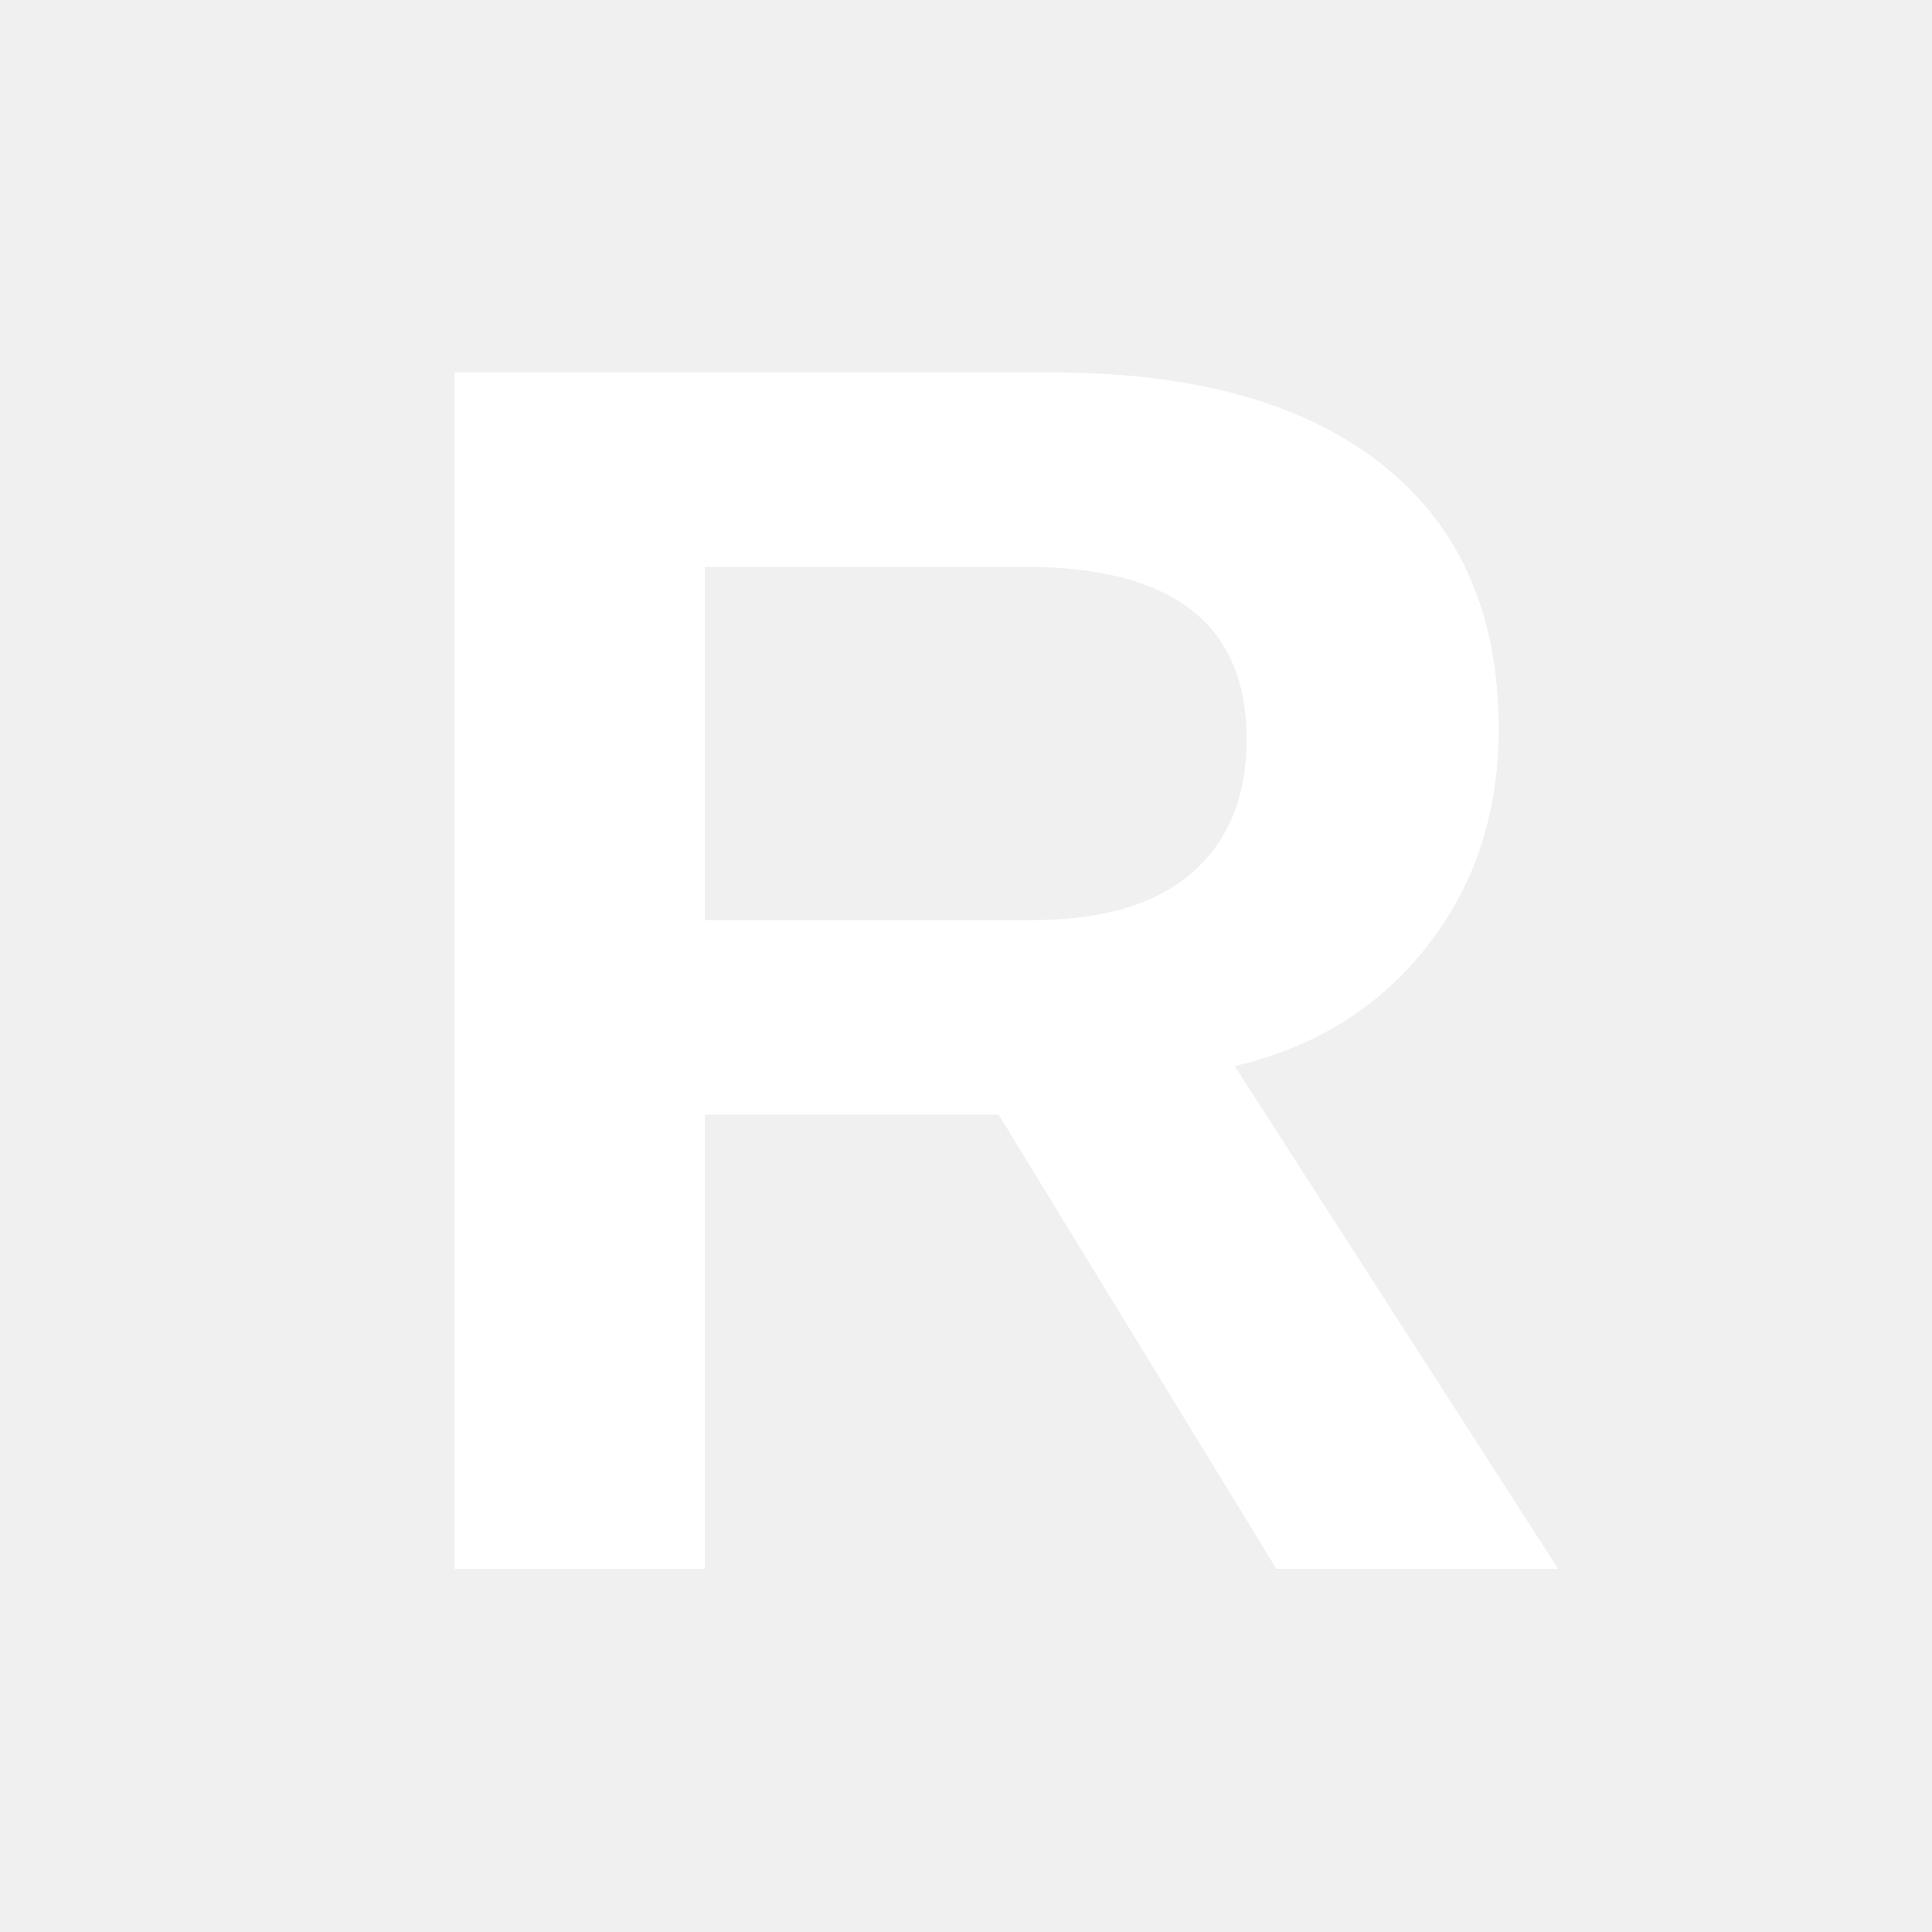
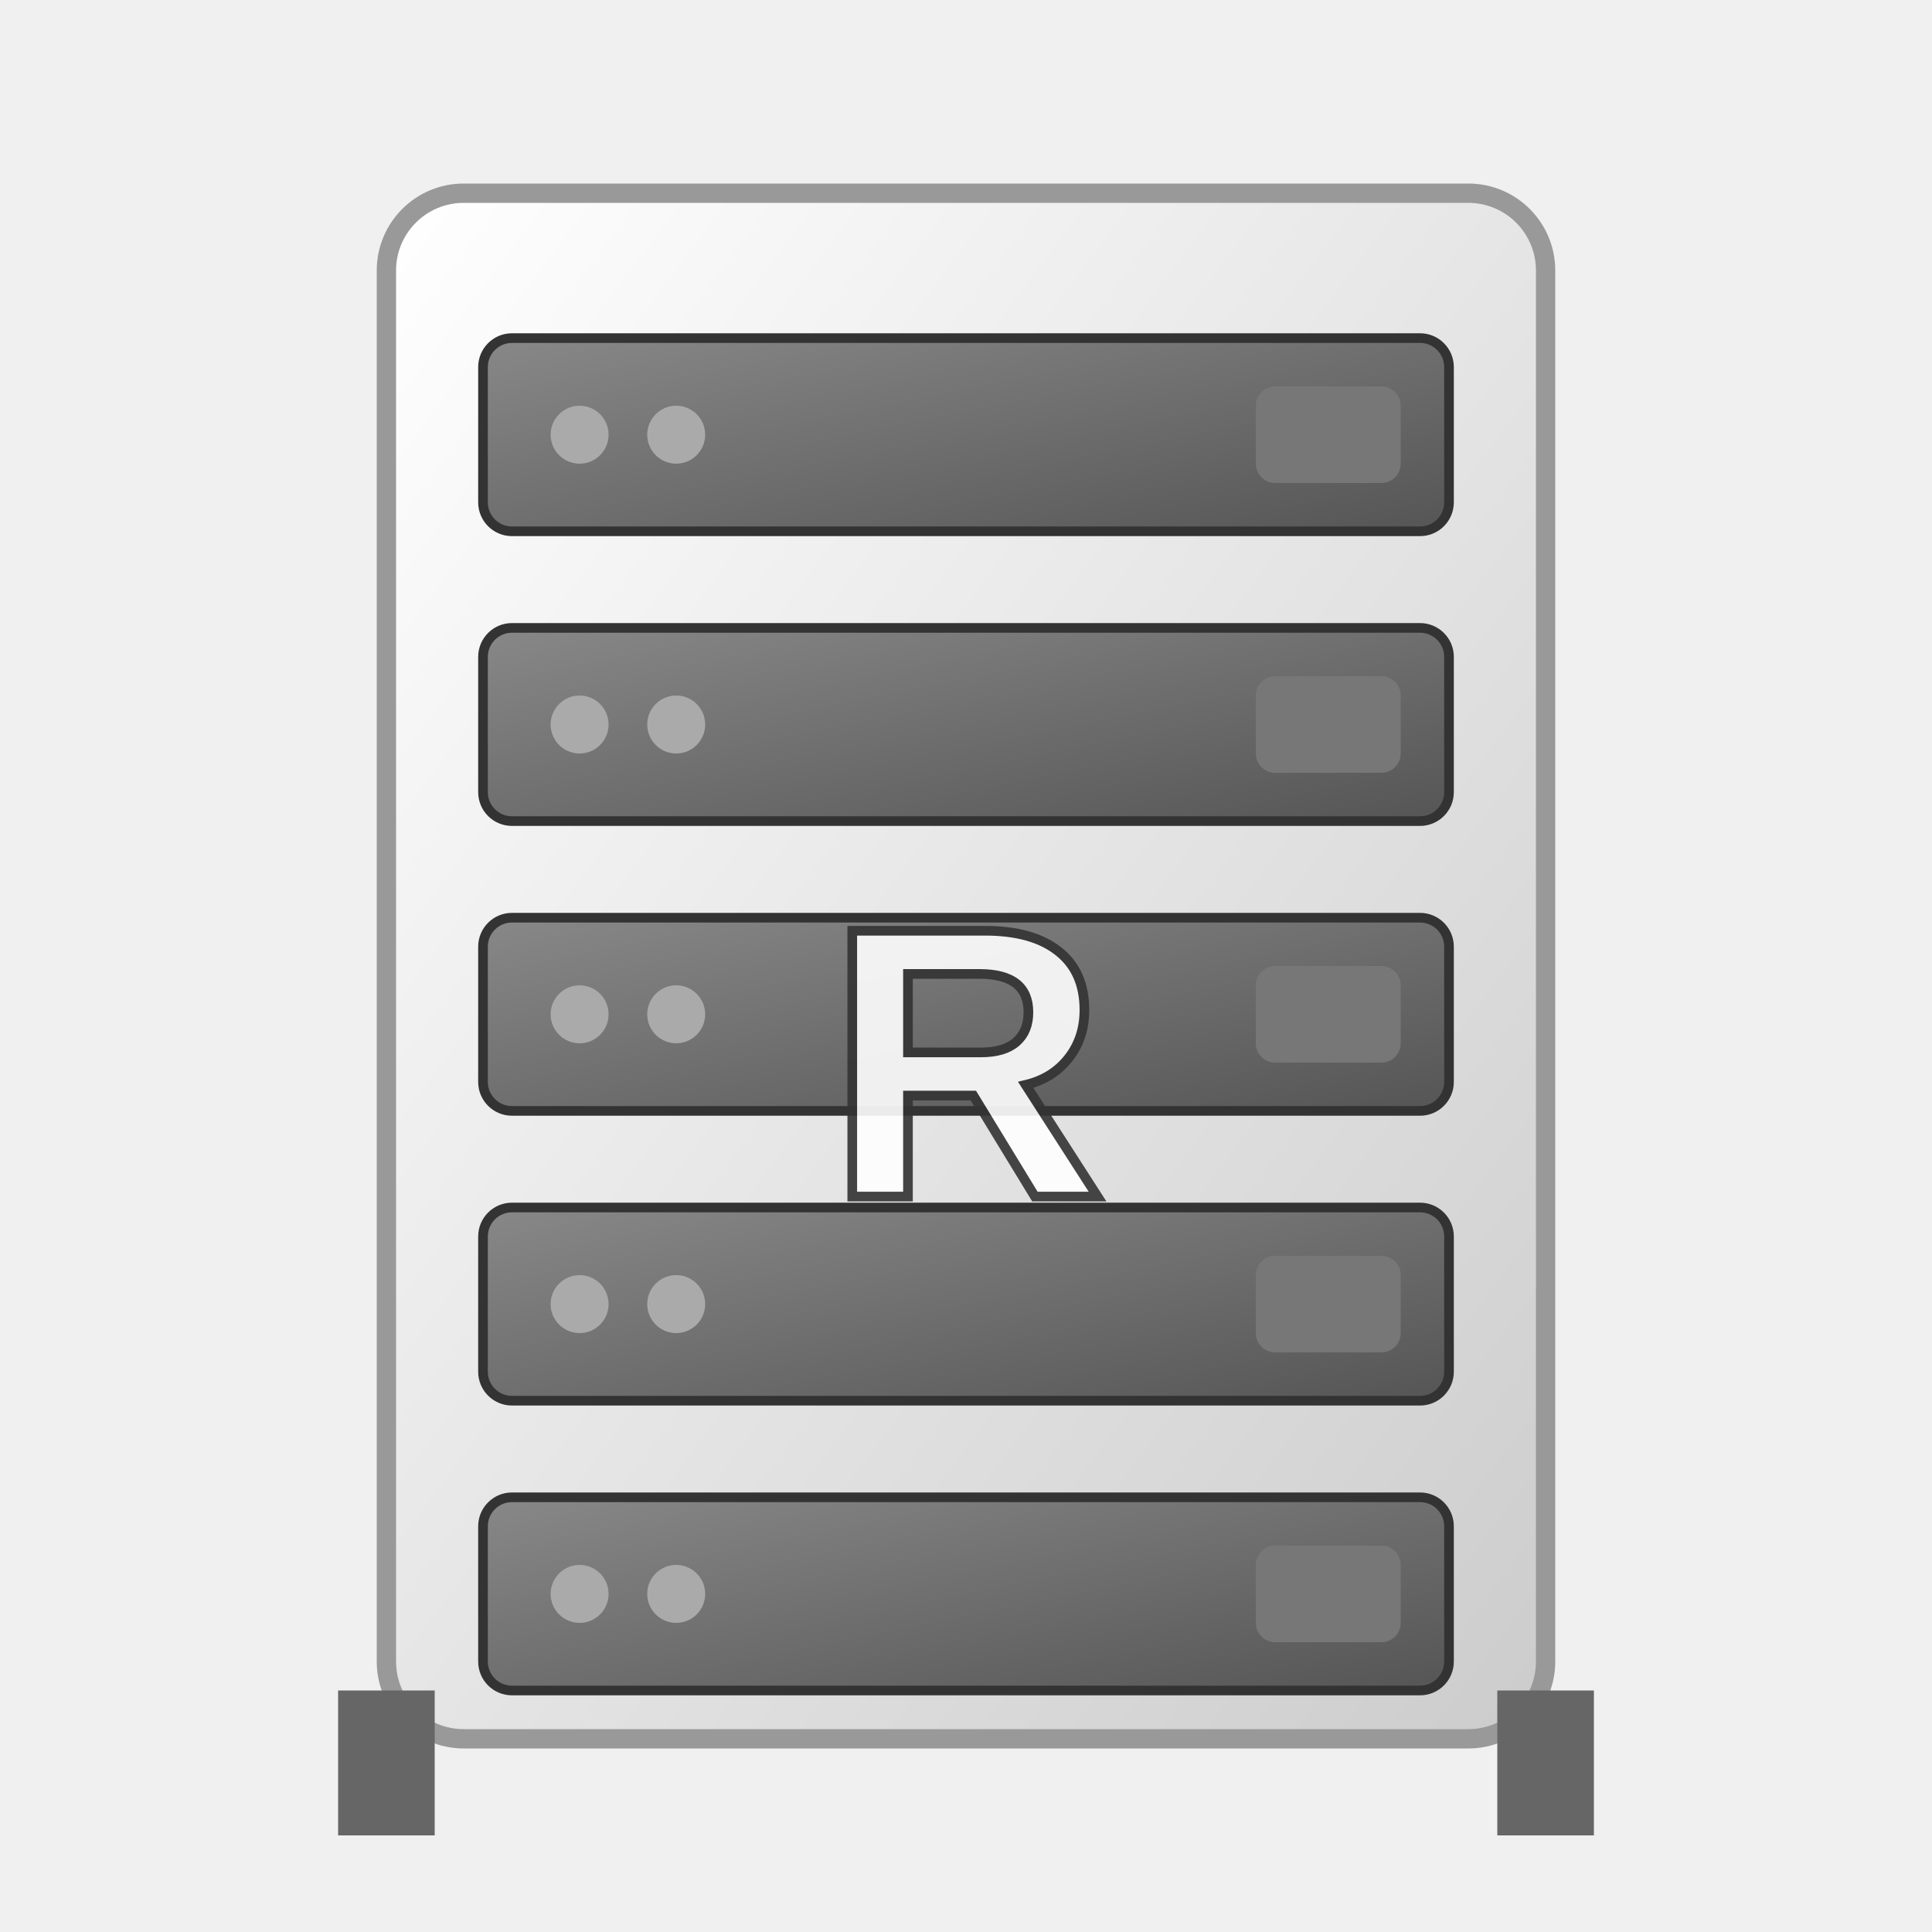
<svg xmlns="http://www.w3.org/2000/svg" viewBox="0 0 200 200">
  <defs>
-     <style>
-       .favicon-text { 
-         font-family: Arial, sans-serif; 
-         font-weight: bold; 
-         font-size: 180px; 
-         fill: white; 
-         text-anchor: middle;
-         dominant-baseline: central;
-       }
-     </style>
+     <linearGradient id="rackGradient" x1="0%" y1="0%" x2="100%" y2="100%">
+       <stop offset="0%" style="stop-color:#ffffff;stop-opacity:1" />
+       <stop offset="100%" style="stop-color:#cccccc;stop-opacity:1" />
+     </linearGradient>
+     <linearGradient id="serverGradient" x1="0%" y1="0%" x2="100%" y2="100%">
+       <stop offset="0%" style="stop-color:#888888;stop-opacity:1" />
+       <stop offset="100%" style="stop-color:#555555;stop-opacity:1" />
+     </linearGradient>
  </defs>
-   <rect width="200" height="200" fill="transparent" />
-   <text x="100" y="100" class="favicon-text">R</text>
+   <rect x="40" y="20" width="120" height="160" rx="8" ry="8" fill="url(#rackGradient)" stroke="#999" stroke-width="2" />
+   <rect x="50" y="35" width="100" height="20" rx="3" ry="3" fill="url(#serverGradient)" stroke="#333" stroke-width="1" />
+   <circle cx="60" cy="45" r="3" fill="#aaa" />
+   <circle cx="70" cy="45" r="3" fill="#aaa" />
+   <rect x="130" y="40" width="15" height="10" rx="2" fill="#777" />
+   <rect x="50" y="65" width="100" height="20" rx="3" ry="3" fill="url(#serverGradient)" stroke="#333" stroke-width="1" />
+   <circle cx="60" cy="75" r="3" fill="#aaa" />
+   <circle cx="70" cy="75" r="3" fill="#aaa" />
+   <rect x="130" y="70" width="15" height="10" rx="2" fill="#777" />
+   <rect x="50" y="95" width="100" height="20" rx="3" ry="3" fill="url(#serverGradient)" stroke="#333" stroke-width="1" />
+   <circle cx="60" cy="105" r="3" fill="#aaa" />
+   <circle cx="70" cy="105" r="3" fill="#aaa" />
+   <rect x="130" y="100" width="15" height="10" rx="2" fill="#777" />
+   <rect x="50" y="125" width="100" height="20" rx="3" ry="3" fill="url(#serverGradient)" stroke="#333" stroke-width="1" />
+   <circle cx="60" cy="135" r="3" fill="#aaa" />
+   <circle cx="70" cy="135" r="3" fill="#aaa" />
+   <rect x="130" y="130" width="15" height="10" rx="2" fill="#777" />
+   <rect x="50" y="155" width="100" height="20" rx="3" ry="3" fill="url(#serverGradient)" stroke="#333" stroke-width="1" />
+   <circle cx="60" cy="165" r="3" fill="#aaa" />
+   <circle cx="70" cy="165" r="3" fill="#aaa" />
+   <rect x="130" y="160" width="15" height="10" rx="2" fill="#777" />
+   <rect x="35" y="175" width="10" height="15" fill="#666" />
+   <rect x="155" y="175" width="10" height="15" fill="#666" />
+   <text x="100" y="110" text-anchor="middle" dominant-baseline="central" font-family="Arial, sans-serif" font-weight="bold" font-size="40" fill="white" stroke="#333" stroke-width="1" opacity="0.9">R</text>
</svg>
